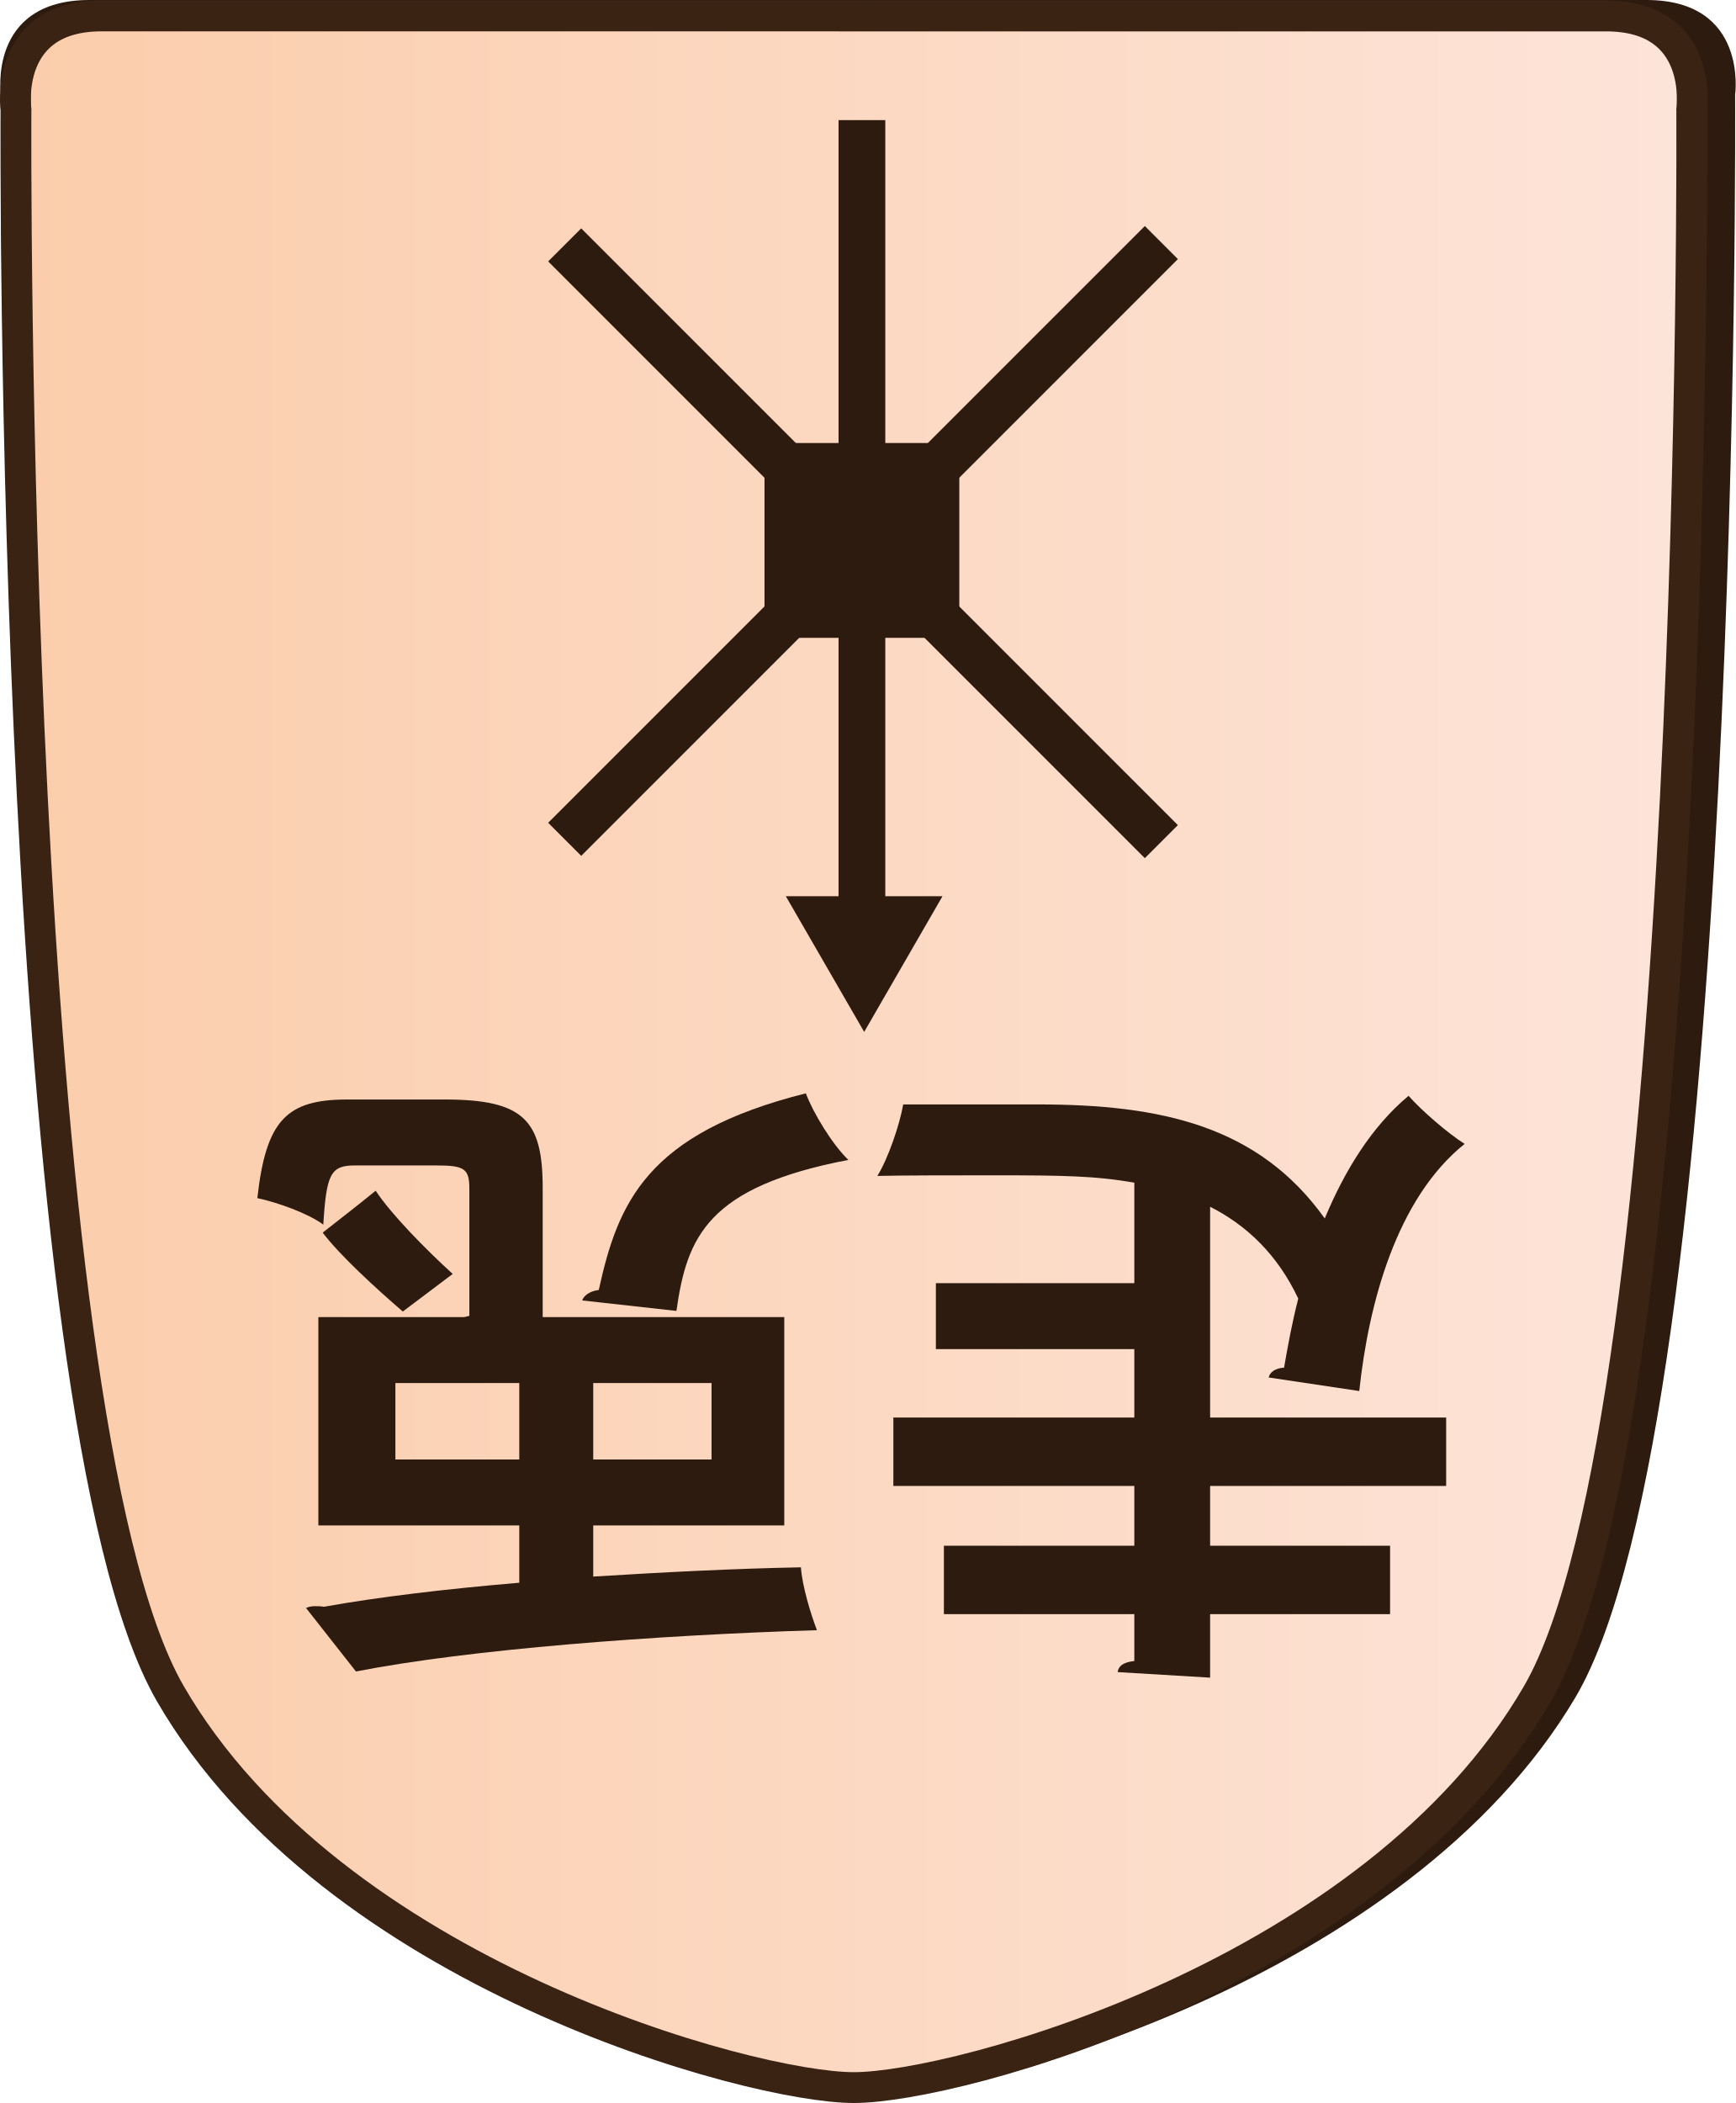
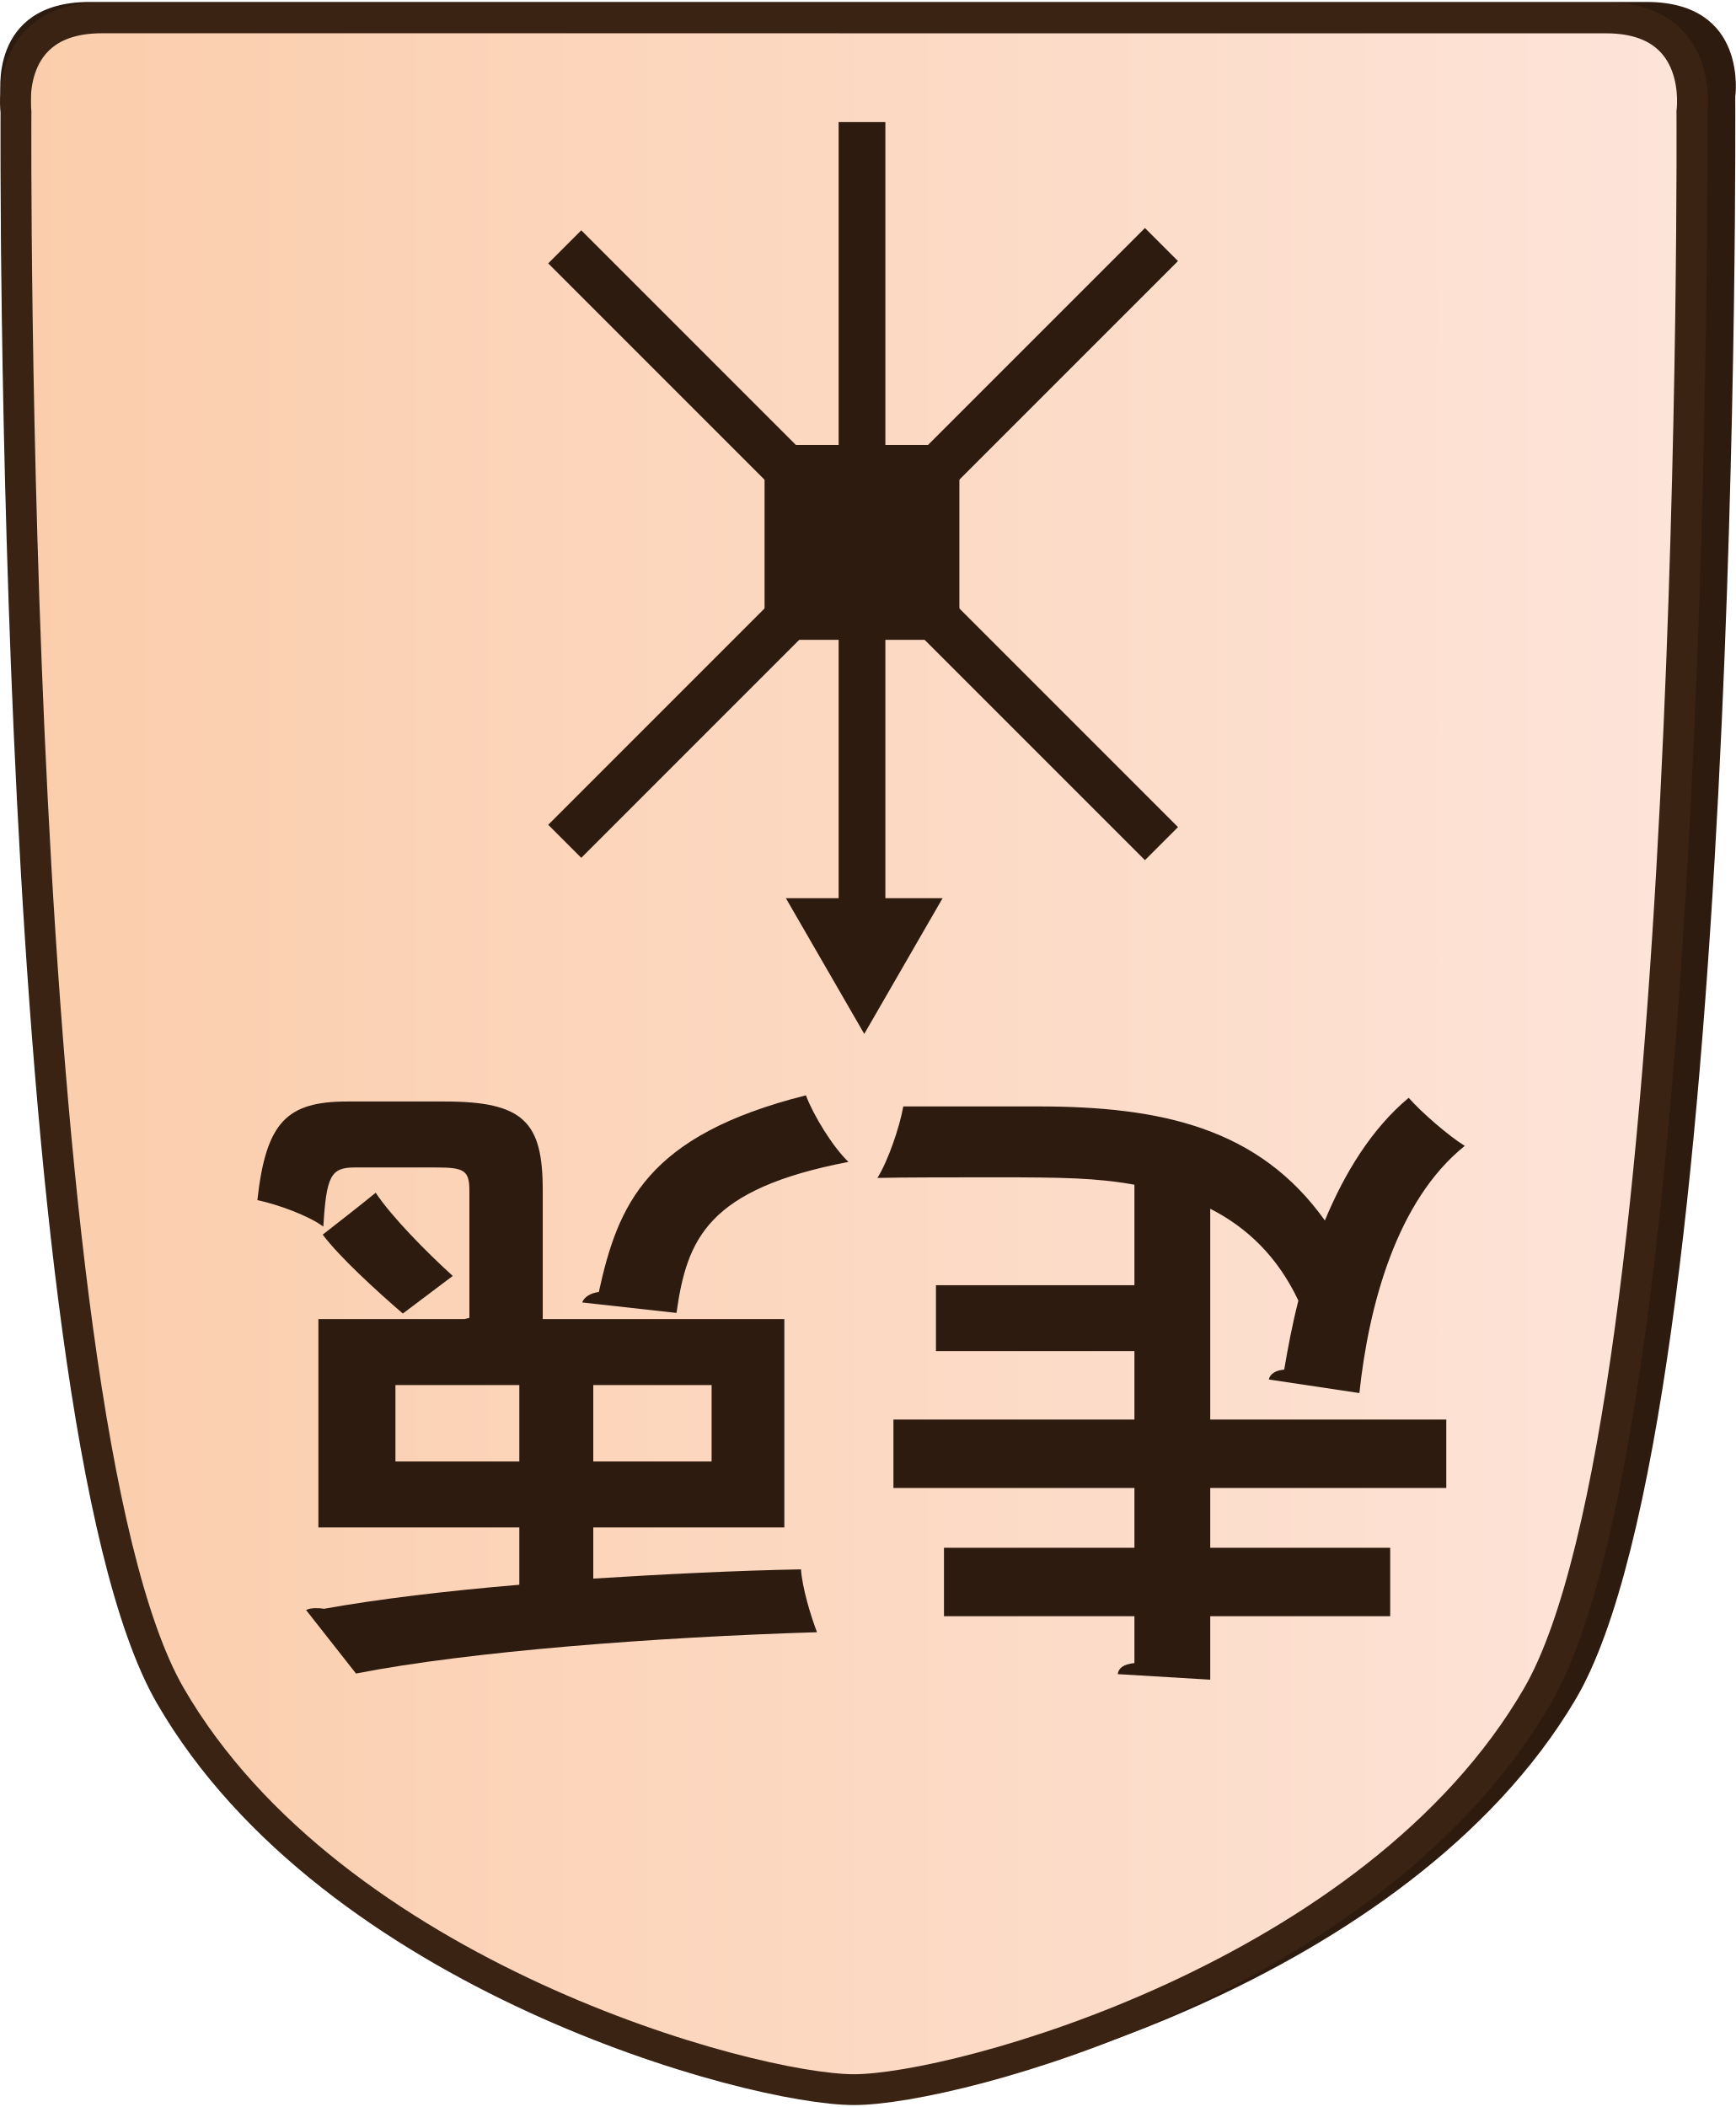
- <svg xmlns="http://www.w3.org/2000/svg" id="Layer_2" data-name="Layer 2" viewBox="0 0 337.98 409.43">
+ <svg xmlns="http://www.w3.org/2000/svg" id="Layer_2" data-name="Layer 2" width="337" height="409" viewBox="0 0 337.98 409.43">
  <defs>
    <style>
      .cls-1 {
        clip-path: url(#clippath-1);
      }

      .cls-2 {
        fill: #2e1b10;
      }

      .cls-3 {
        clip-path: url(#clippath);
      }

      .cls-4, .cls-5 {
        fill: none;
      }

      .cls-6 {
        fill: url(#linear-gradient);
      }

      .cls-6, .cls-5 {
        stroke: #3b2314;
        stroke-miterlimit: 10;
        stroke-width: 6px;
      }
    </style>
    <clipPath id="clippath">
      <path id="Form_big" data-name="Form big" class="cls-5" d="M166.27,3.1H19.82C.54,3.1,3.11,21.39,3.11,21.39c0,0-1.54,253.78,30.06,308.36,31.6,54.58,113.05,76.68,133.09,76.68s101.49-22.1,133.09-76.68c31.6-54.58,30.06-308.36,30.06-308.36,0,0,2.57-18.28-16.7-18.28H166.27Z" />
    </clipPath>
    <linearGradient id="linear-gradient" x1="9978.6" y1="-1768.51" x2="10305.13" y2="-1768.51" gradientTransform="translate(-9975.6 1965.28)" gradientUnits="userSpaceOnUse">
      <stop offset="0" stop-color="#fbcdab" />
      <stop offset="1" stop-color="#fde4d9" />
    </linearGradient>
    <clipPath id="clippath-1">
      <polygon class="cls-4" points="202.3 23.39 250.42 71.51 250.42 139.57 202.3 187.69 134.24 187.69 86.12 139.57 86.12 71.51 134.24 23.39 202.3 23.39" />
    </clipPath>
  </defs>
  <g id="Main_JAP_copy" data-name="Main JAP copy">
    <g id="north_big_jap_copy_11" data-name="north big jap copy 11">
      <path id="Shadow" class="cls-2" d="M169.02,0H17.45C-2.49,0,.17,18.5,.17,18.5c0,0-1.6,256.77,31.11,311.99,32.7,55.22,116.99,77.58,137.73,77.58s105.03-22.36,137.73-77.58c32.71-55.22,31.11-311.99,31.11-311.99,0,0,2.66-18.5-17.28-18.5H169.02Z" />
      <g>
        <g class="cls-3">
          <rect id="Color_gradient" data-name="Color gradient" class="cls-6" x="3" y="-56.19" width="326.53" height="505.92" />
        </g>
        <path id="Form_big-2" data-name="Form big" class="cls-5" d="M166.27,3.1H19.82C.54,3.1,3.11,21.39,3.11,21.39c0,0-1.54,253.78,30.06,308.36,31.6,54.58,113.05,76.68,133.09,76.68s101.49-22.1,133.09-76.68c31.6-54.58,30.06-308.36,30.06-308.36,0,0,2.57-18.28-16.7-18.28H166.27Z" />
      </g>
      <g id="Pieces_copy_47" data-name="Pieces copy 47">
        <g id="Running_Rabbit_copy_20" data-name="Running Rabbit copy 20">
          <g id="RR_move_copy_18" data-name="RR move copy 18">
            <g id="Arrows_copy_48" data-name="Arrows copy 48">
              <polygon class="cls-2" points="183.52 174.48 168.27 200.9 153.01 174.48 183.52 174.48" />
            </g>
            <g id="Lines">
              <g class="cls-1">
                <g>
                  <rect class="cls-2" x="163.28" y="-10.24" width="9.1" height="231.58" transform="translate(-25.47 149.6) rotate(-45)" />
                  <rect class="cls-2" x="52.04" y="101" width="231.58" height="9.1" transform="translate(-25.48 149.57) rotate(-45)" />
                  <rect class="cls-2" x="163.28" y="23.36" width="9.1" height="164.36" />
                </g>
              </g>
            </g>
            <rect id="Center" class="cls-2" x="148.86" y="86.25" width="37.93" height="37.93" />
          </g>
          <g>
            <path class="cls-2" d="M220.87,249.82v-19.56c-7.32-1.32-13.92-1.44-27-1.44-7.56,0-18.12,0-23.04,.12,2.04-3.24,4.32-9.84,5.04-13.92h26.28c24,0,42.96,4.2,55.8,22.2,3.84-9.24,9.12-17.88,16.32-23.88,2.4,2.76,7.8,7.44,10.92,9.36-13.32,10.68-18.72,31.2-20.52,48.12l-17.64-2.64c.24-1.08,1.32-1.8,3-1.92,.72-4.2,1.56-8.76,2.76-13.44-4.08-8.64-10.08-14.28-17.16-17.88v41.04h45.96v13.32h-45.96v11.64h35.04v13.32h-35.04v12.36l-18-1.08c.12-1.08,.96-1.92,3.24-2.16v-9.12h-37.08v-13.32h37.08v-11.64h-46.92v-13.32h46.92v-13.32h-38.64v-12.84h38.64Z" />
            <path class="cls-2" d="M113.35,253.18c.36-.96,1.44-1.8,3.24-2.04,3.72-16.92,9.24-30.48,40.32-38.28,1.44,3.84,5.16,9.96,8.28,12.96-27.48,5.28-31.44,15-33.48,29.4l-18.36-2.04Zm-21.96-21.72c0-3.96-.96-4.56-6.48-4.56h-15.84c-4.68,0-5.52,1.68-6.12,11.52-2.88-2.16-8.88-4.32-12.84-5.16,1.68-15.24,5.76-19.2,17.52-19.2h18.96c15.48,0,19.08,4.08,19.08,17.28v25.08h47.04v40.56h-37.2v9.96c13.56-.84,27.48-1.56,40.44-1.8,.24,3.6,1.92,9.12,3.12,12.24-31.44,.96-67.68,3.72-89.76,8.04l-9.72-12.36c.48-.24,1.08-.36,1.8-.36,.48,0,1.08,0,1.68,.12,10.68-1.92,23.88-3.48,38.04-4.68v-11.16H61.99v-40.56h28.44l.96-.24v-24.72Zm47.16,52.68v-14.88h-23.04v14.88h23.04Zm-61.56,0h24.12v-14.88h-24.12v14.88Zm1.44-28.8c-5.28-4.56-12.24-10.92-15.6-15.36,3.84-3,7.08-5.52,10.32-8.16,3,4.56,9.72,11.4,15,16.2l-9.72,7.32Z" />
          </g>
        </g>
      </g>
    </g>
  </g>
</svg>
